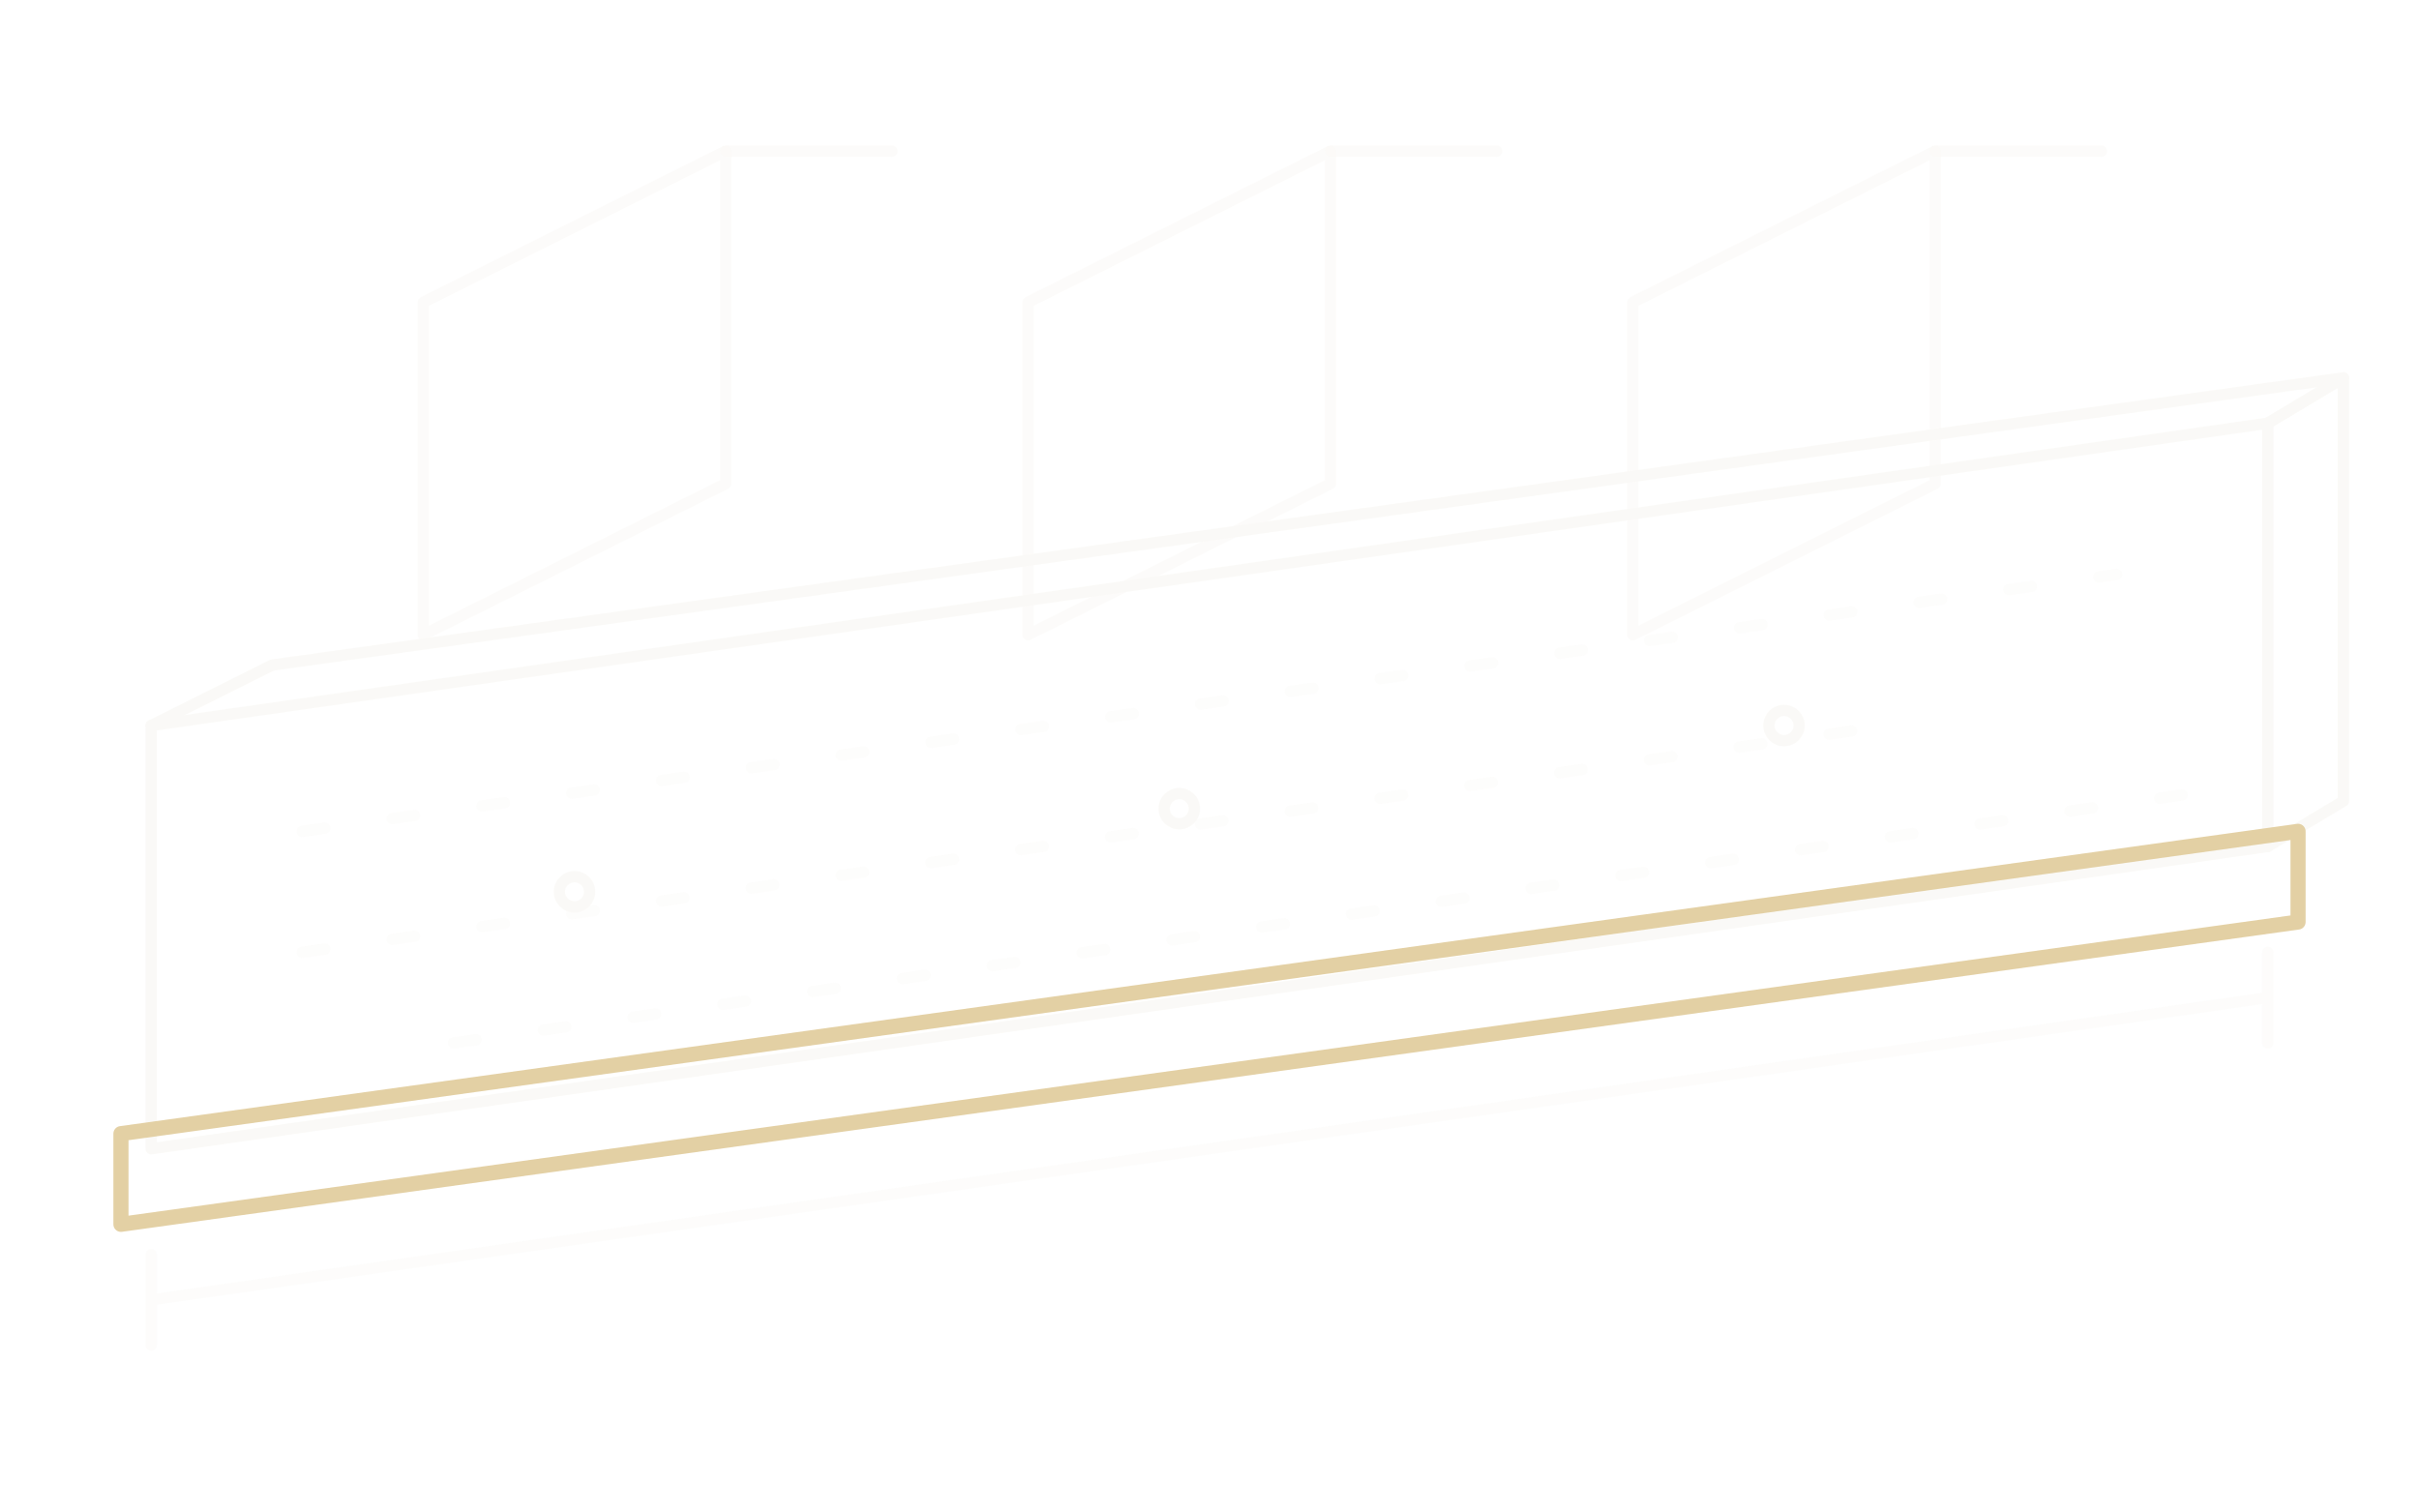
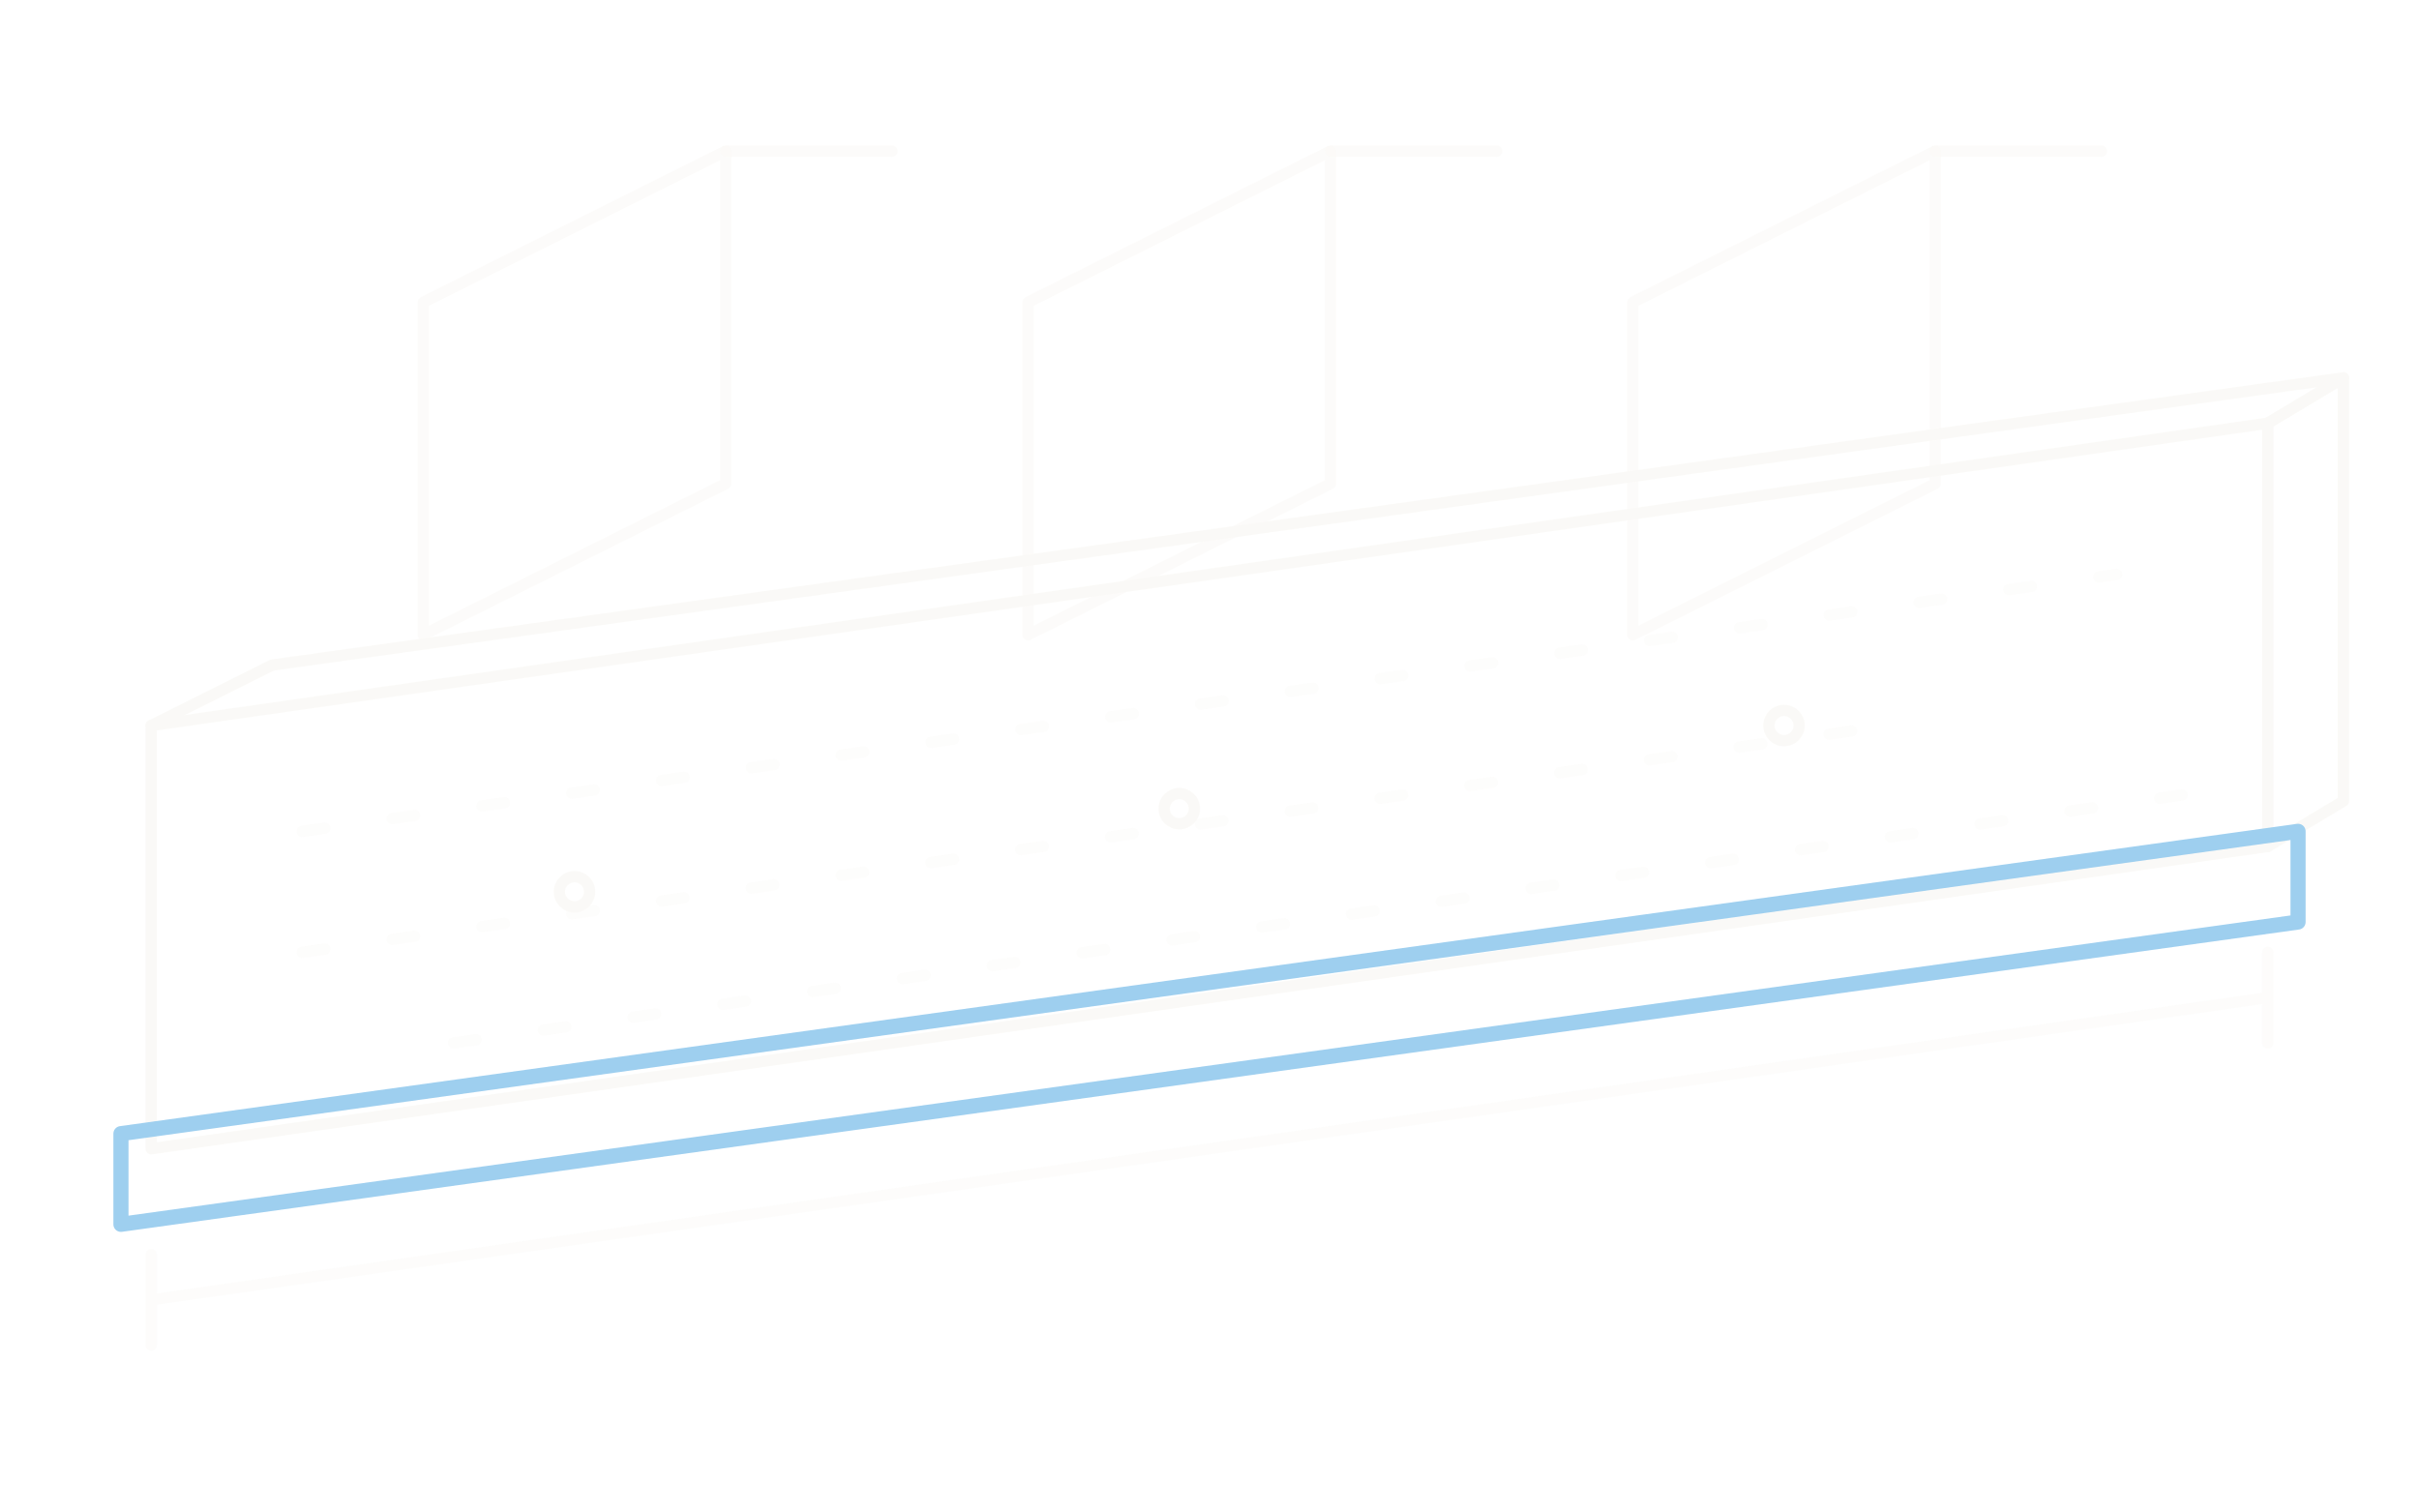
<svg xmlns="http://www.w3.org/2000/svg" fill="none" stroke="#F6F4EF" stroke-width="1.5" stroke-linecap="round" stroke-linejoin="round" viewBox="0 0 320 200">
  <g opacity=".5">
    <path class="ill-fine" opacity=".6" d="M56 40L96 20V64L56 84ZM136 40L176 20V64L136 84ZM216 40L256 20V64L216 84Z" />
    <path class="ill-fine" opacity=".6" d="M96 20H118M176 20H198M256 20H278" />
    <path class="ill-line" d="M20 96L300 56V112L20 152Z" />
    <path class="ill-line" d="M20 96L36 88L310 50L300 56" />
    <path class="ill-line" d="M300 56L310 50V106L300 112" />
    <path class="ill-fine" opacity=".4" d="M40 110L280 76M40 126L250 96M60 138L290 105" stroke-dasharray="3 9" />
-     <path class="ill-accent" style="stroke:#C8A24A" stroke-width="2" d="M16 150L304 110M16 150V162L304 122V110" />
+     <path class="ill-accent" style="stroke:#3D9FE0" stroke-width="2" d="M16 150L304 110M16 150V162L304 122V110" />
    <circle class="ill-fine" cx="76" cy="118" r="2" />
    <circle class="ill-fine" cx="156" cy="107" r="2" />
    <circle class="ill-fine" cx="236" cy="96" r="2" />
    <path class="ill-dim" opacity=".45" d="M20 172L300 132M20 166V178M300 126V138" />
  </g>
</svg>
